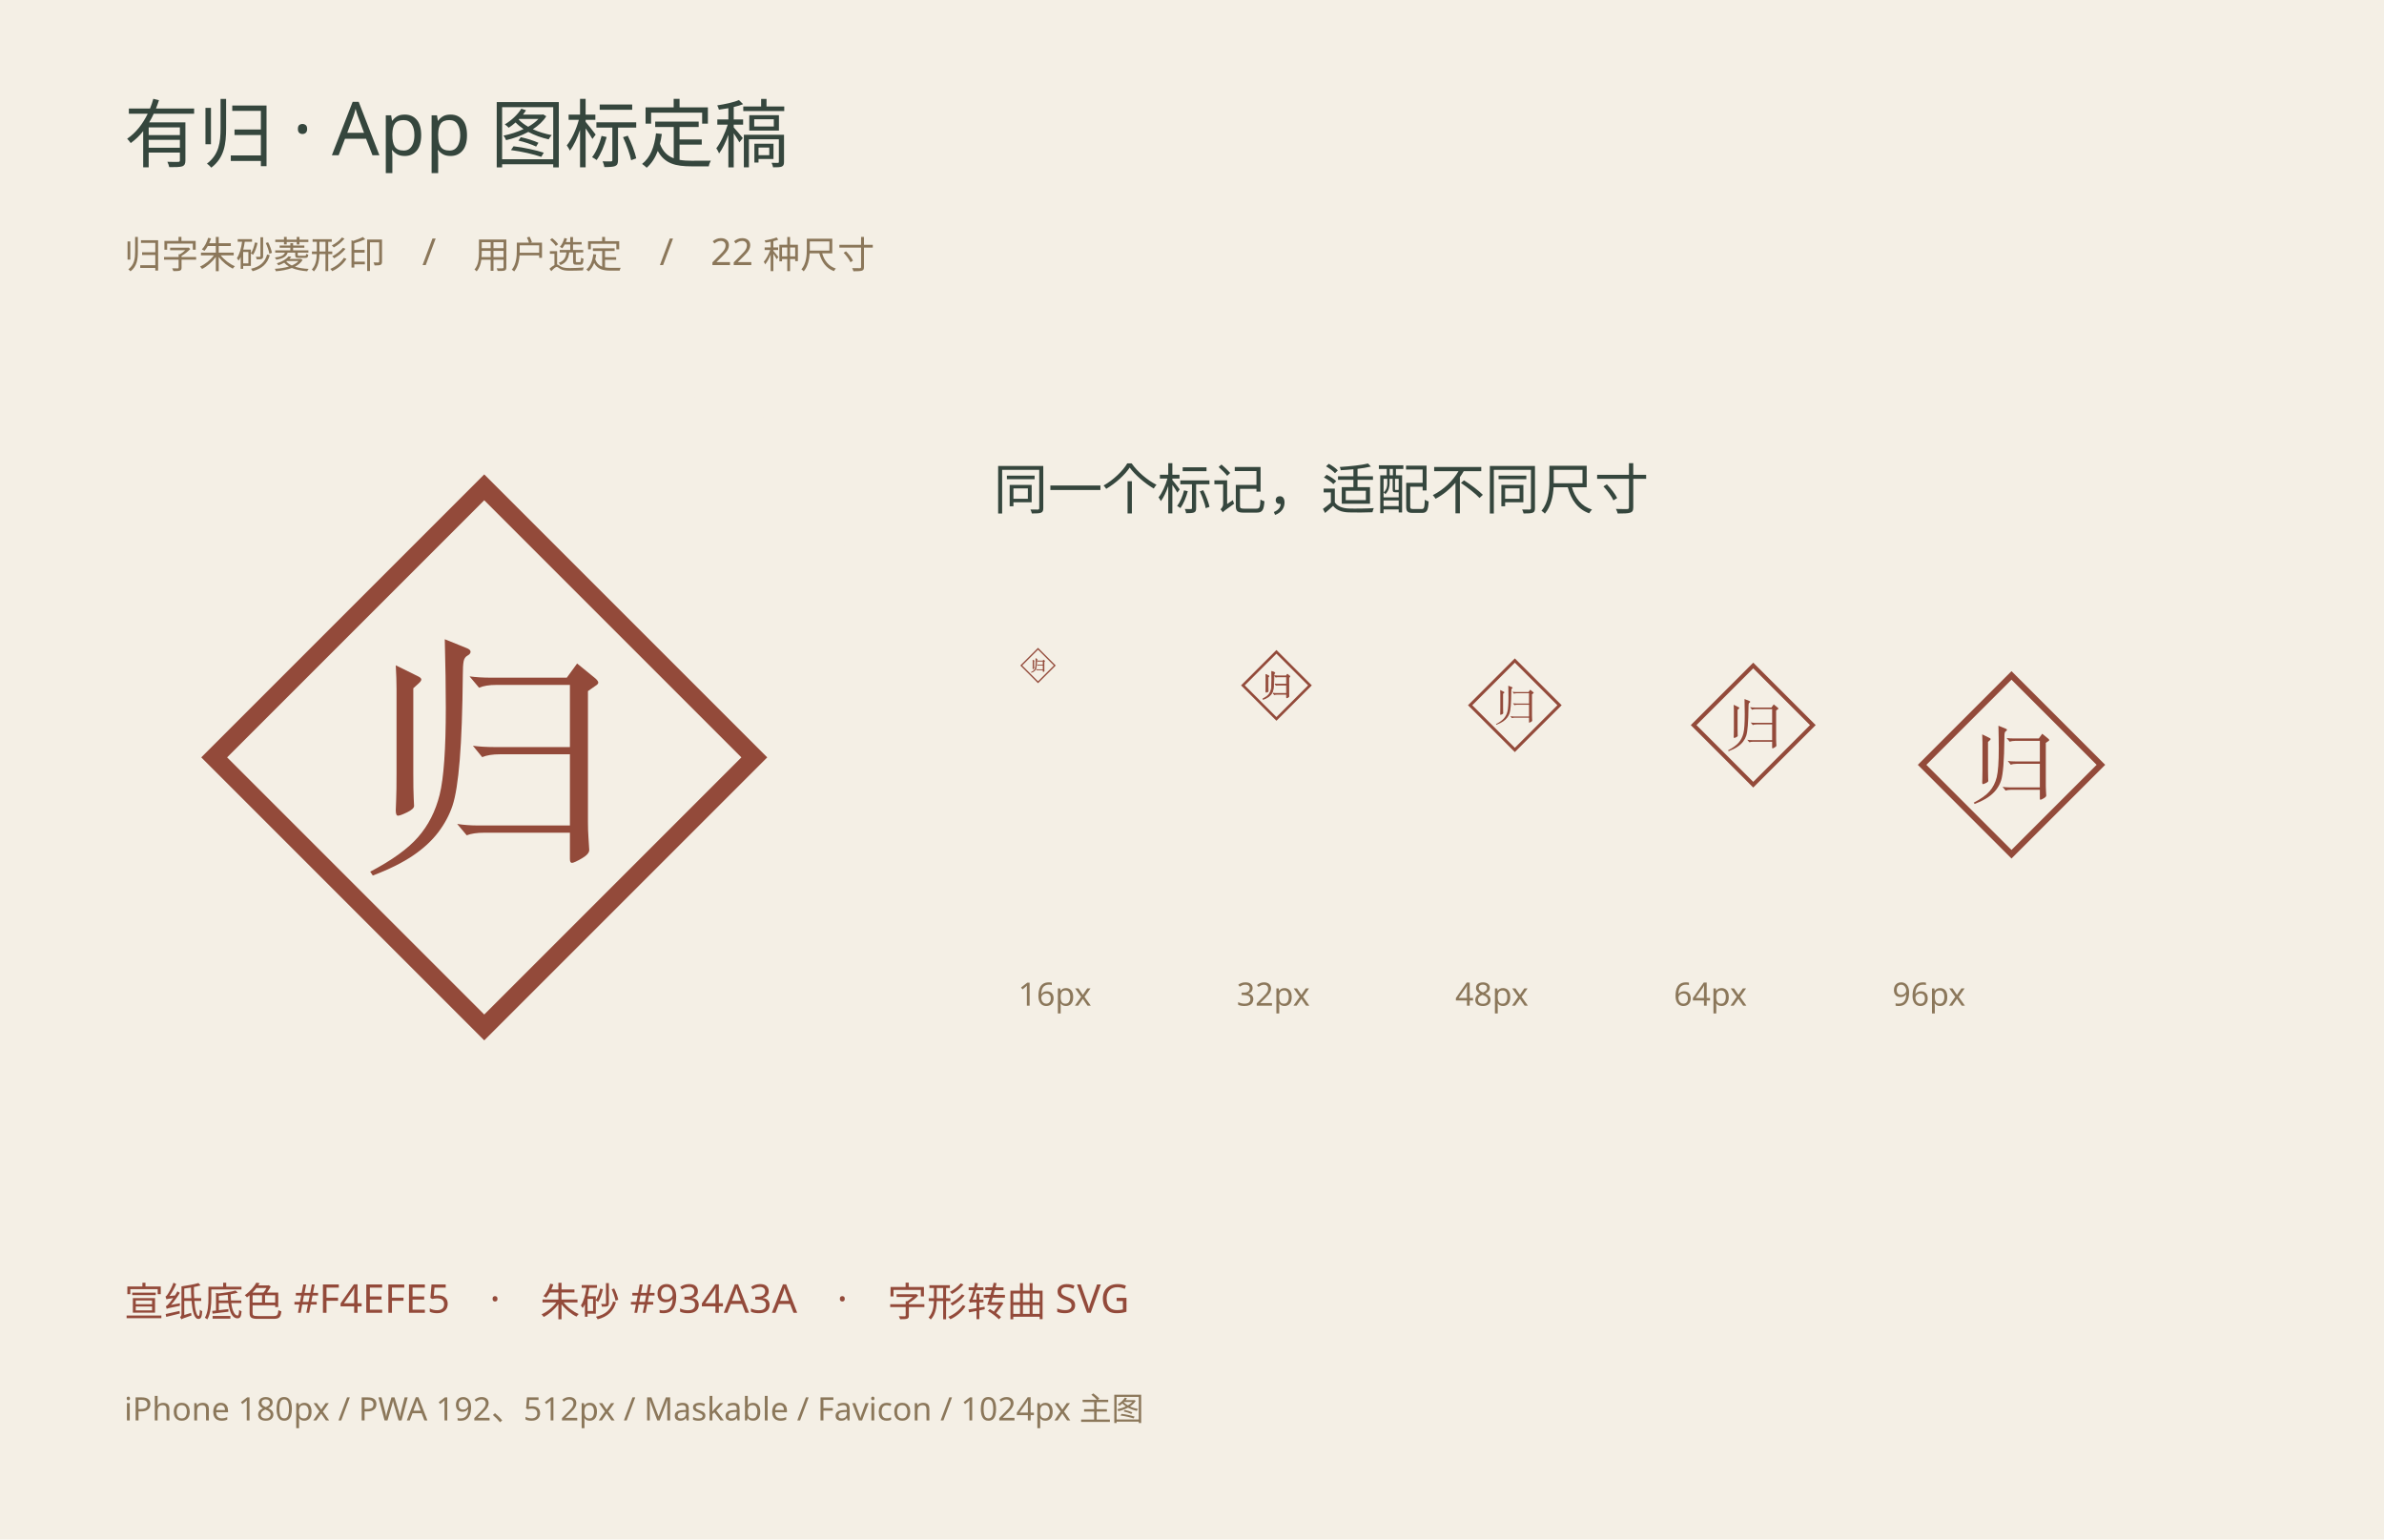
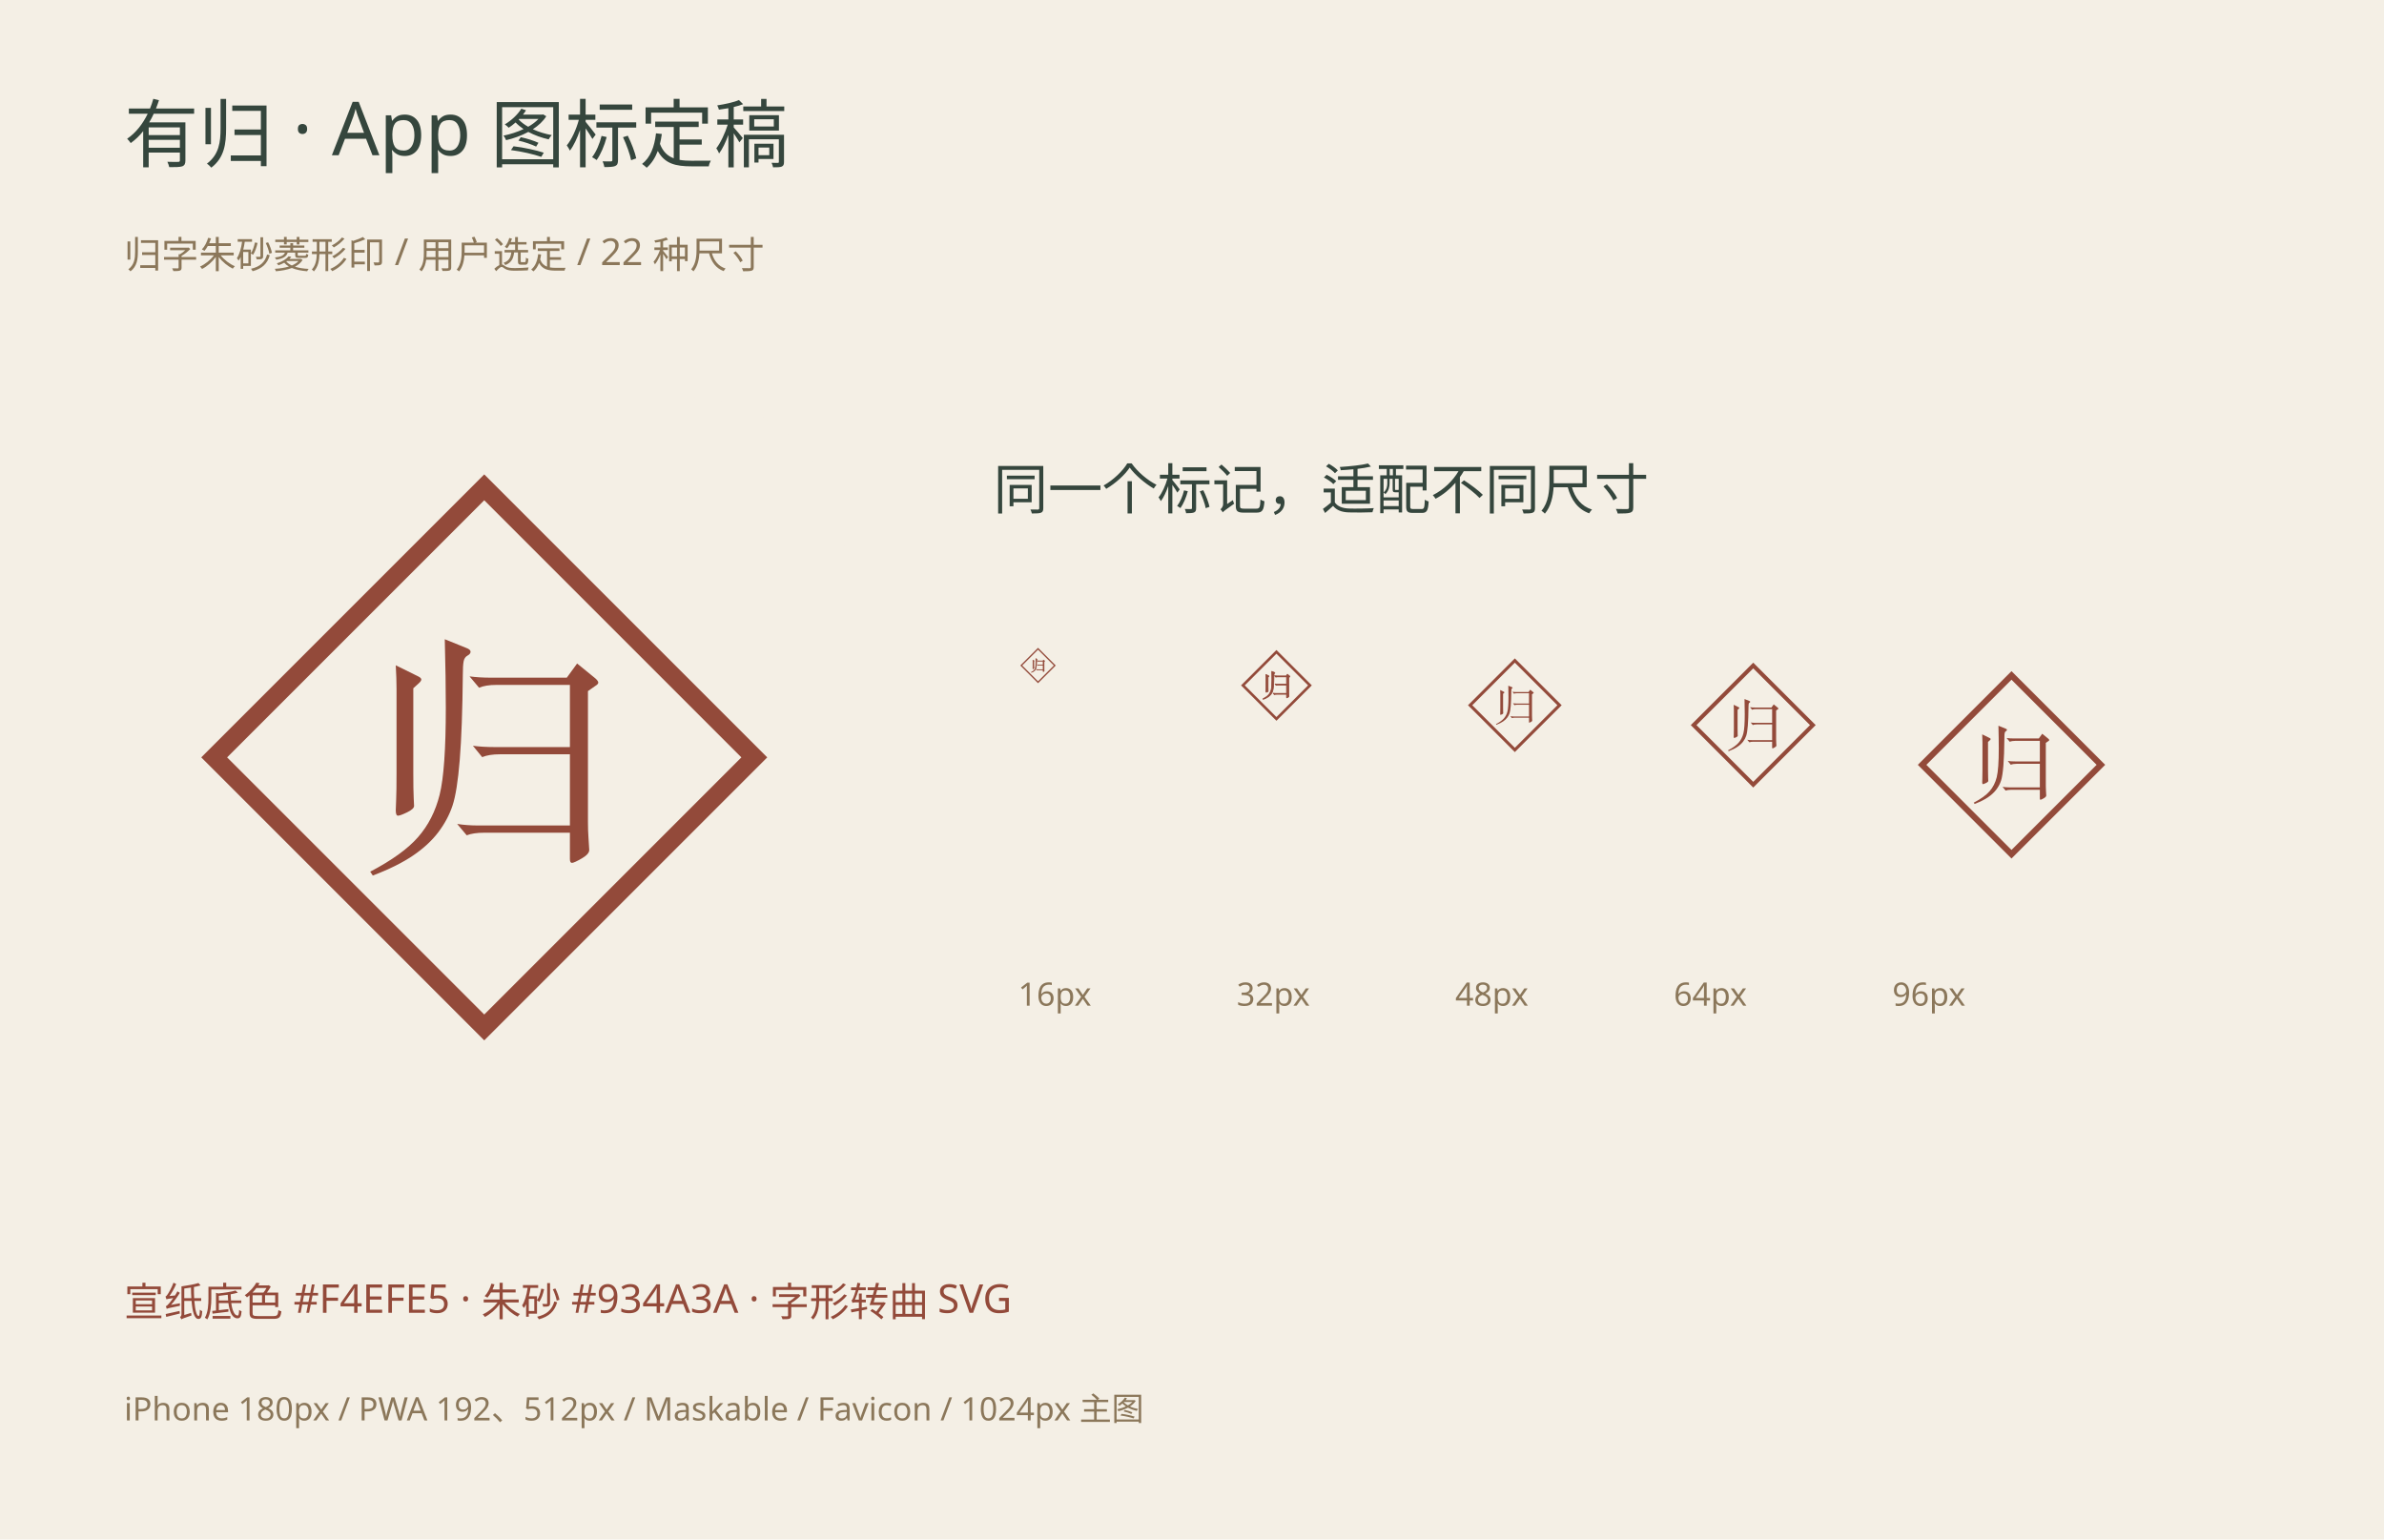
<svg xmlns="http://www.w3.org/2000/svg" width="960" height="620" viewBox="0 0 960 620">
  <rect width="960" height="620" fill="#F4EFE5" />
  <defs>
    <clipPath id="round">
      <rect width="290" height="290" rx="64" />
    </clipPath>
  </defs>
-   <text x="50" y="65" font-size="30" font-family="PingFang SC" fill="#35463D">有归 · App 图标定稿</text>
-   <text x="50" y="108" font-size="15" font-family="PingFang SC" fill="#8B775A">归字朱砂菱形印　/　用户选定　/　22 种尺寸</text>
-   <g transform="translate(50 160)" clip-path="url(#round)">
+   <text x="50" y="65" fill="#35463D" font-family="PingFang SC" font-size="30">有归 · App 图标定稿</text>
+   <text x="50" y="108" fill="#8B775A" font-family="PingFang SC" font-size="15">归字朱砂菱形印 / 用户选定 / 22 种尺寸</text>
+   <g clip-path="url(#round)" transform="translate(50 160)">
    <g transform="scale(0.2832031)">
      <rect width="1024" height="1024" fill="#F4EFE5" />
-       <path d="M512 128.0L896.0 512 512 896.0 128.0 512Z" fill="none" stroke="#934A3A" stroke-width="26" stroke-linejoin="miter" />
-       <path d="M429 725Q445 719 445.0 710.5Q445 702 433.0 695.5Q421 689 418.0 673.0Q415 657 415 623Q413 414 403.0 291.0Q393 168 375.0 114.0Q357 60 320.0 11.0Q283 -38 222.0 -79.5Q161 -121 66 -157L56 -142Q182 -76 241.5 -8.0Q301 60 325.0 156.0Q349 252 349 493Q349 607 345 759ZM830 313H559Q516 313 490 302L454 346Q492 341 537 341H830V582H546Q503 582 478 571L441 615Q479 610 524 610H818L858 665L929 607Q940 597 940.0 591.0Q940 585 930 579L900 558V51Q900 18 902 -10L905 -58Q905 -74 875.5 -91.0Q846 -108 838.0 -108.0Q830 -108 830 -93V9H498Q456 9 430 -1L393 43Q431 37 476 37H830ZM244 588 223 569V239Q223 174 224.5 144.5Q226 115 226 113Q226 101 199.0 88.0Q172 75 163.5 75.0Q155 75 155 96Q155 101 156.5 135.5Q158 170 158 242V566Q158 606 155 658L242 615Q254 609 254.0 603.0Q254 597 244 588Z" fill="#934A3A" transform="translate(329.3275 622.4105) scale(0.3668122 -0.3668122)" />
+       <path fill="none" stroke="#934A3A" stroke-linejoin="miter" stroke-width="26" d="M512 128.0L896.0 512 512 896.0 128.0 512Z" />
+       <path fill="#934A3A" d="M429 725Q445 719 445.0 710.5Q445 702 433.0 695.5Q421 689 418.0 673.0Q415 657 415 623Q413 414 403.0 291.0Q393 168 375.0 114.0Q357 60 320.0 11.0Q283 -38 222.0 -79.5Q161 -121 66 -157L56 -142Q182 -76 241.5 -8.0Q301 60 325.0 156.0Q349 252 349 493Q349 607 345 759ZM830 313H559Q516 313 490 302L454 346Q492 341 537 341H830V582H546Q503 582 478 571L441 615Q479 610 524 610H818L858 665L929 607Q940 597 940.0 591.0Q940 585 930 579L900 558V51Q900 18 902 -10L905 -58Q905 -74 875.5 -91.0Q846 -108 838.0 -108.0Q830 -108 830 -93V9H498Q456 9 430 -1L393 43Q431 37 476 37H830ZM244 588 223 569V239Q223 174 224.5 144.5Q226 115 226 113Q226 101 199.0 88.0Q172 75 163.5 75.0Q155 75 155 96Q155 101 156.5 135.5Q158 170 158 242V566Q158 606 155 658L242 615Q254 609 254.0 603.0Q254 597 244 588Z" transform="translate(329.3275 622.4105) scale(0.3668122 -0.3668122)" />
    </g>
  </g>
-   <text x="400" y="205" font-size="22" font-family="PingFang SC" fill="#35463D">同一个标记，适配不同尺寸</text>
+   <text x="400" y="205" fill="#35463D" font-family="PingFang SC" font-size="22">同一个标记，适配不同尺寸</text>
  <g transform="translate(410 260) scale(0.015625)">
    <rect width="1024" height="1024" fill="#F4EFE5" />
-     <path d="M512 80.0L944.0 512 512 944.0 80.0 512Z" fill="none" stroke="#934A3A" stroke-width="34" stroke-linejoin="miter" />
-     <path d="M429 725Q445 719 445.0 710.5Q445 702 433.0 695.5Q421 689 418.0 673.0Q415 657 415 623Q413 414 403.0 291.0Q393 168 375.0 114.0Q357 60 320.0 11.0Q283 -38 222.0 -79.5Q161 -121 66 -157L56 -142Q182 -76 241.5 -8.0Q301 60 325.0 156.0Q349 252 349 493Q349 607 345 759ZM830 313H559Q516 313 490 302L454 346Q492 341 537 341H830V582H546Q503 582 478 571L441 615Q479 610 524 610H818L858 665L929 607Q940 597 940.0 591.0Q940 585 930 579L900 558V51Q900 18 902 -10L905 -58Q905 -74 875.5 -91.0Q846 -108 838.0 -108.0Q830 -108 830 -93V9H498Q456 9 430 -1L393 43Q431 37 476 37H830ZM244 588 223 569V239Q223 174 224.5 144.5Q226 115 226 113Q226 101 199.0 88.0Q172 75 163.5 75.0Q155 75 155 96Q155 101 156.5 135.5Q158 170 158 242V566Q158 606 155 658L242 615Q254 609 254.0 603.0Q254 597 244 588Z" fill="#934A3A" stroke="#934A3A" stroke-width="25.444" stroke-linejoin="round" transform="translate(316.2795 630.2969) scale(0.3930131 -0.3930131)" />
+     <path fill="none" stroke="#934A3A" stroke-linejoin="miter" stroke-width="34" d="M512 80.0L944.0 512 512 944.0 80.0 512Z" />
+     <path fill="#934A3A" stroke="#934A3A" stroke-linejoin="round" stroke-width="25.444" d="M429 725Q445 719 445.0 710.5Q445 702 433.0 695.5Q421 689 418.0 673.0Q415 657 415 623Q413 414 403.0 291.0Q393 168 375.0 114.0Q357 60 320.0 11.0Q283 -38 222.0 -79.5Q161 -121 66 -157L56 -142Q182 -76 241.5 -8.0Q301 60 325.0 156.0Q349 252 349 493Q349 607 345 759ZM830 313H559Q516 313 490 302L454 346Q492 341 537 341H830V582H546Q503 582 478 571L441 615Q479 610 524 610H818L858 665L929 607Q940 597 940.0 591.0Q940 585 930 579L900 558V51Q900 18 902 -10L905 -58Q905 -74 875.5 -91.0Q846 -108 838.0 -108.0Q830 -108 830 -93V9H498Q456 9 430 -1L393 43Q431 37 476 37H830ZM244 588 223 569V239Q223 174 224.5 144.5Q226 115 226 113Q226 101 199.0 88.0Q172 75 163.5 75.0Q155 75 155 96Q155 101 156.5 135.5Q158 170 158 242V566Q158 606 155 658L242 615Q254 609 254.0 603.0Q254 597 244 588Z" transform="translate(316.2795 630.2969) scale(0.3930131 -0.3930131)" />
  </g>
-   <text x="410" y="405" font-size="13" font-family="PingFang SC" fill="#8B775A">16px</text>
+   <text x="410" y="405" fill="#8B775A" font-family="PingFang SC" font-size="13">16px</text>
  <g transform="translate(498 260) scale(0.03125)">
    <rect width="1024" height="1024" fill="#F4EFE5" />
-     <path d="M512 80.0L944.0 512 512 944.0 80.0 512Z" fill="none" stroke="#934A3A" stroke-width="34" stroke-linejoin="miter" />
-     <path d="M429 725Q445 719 445.0 710.5Q445 702 433.0 695.5Q421 689 418.0 673.0Q415 657 415 623Q413 414 403.0 291.0Q393 168 375.0 114.0Q357 60 320.0 11.0Q283 -38 222.0 -79.5Q161 -121 66 -157L56 -142Q182 -76 241.5 -8.0Q301 60 325.0 156.0Q349 252 349 493Q349 607 345 759ZM830 313H559Q516 313 490 302L454 346Q492 341 537 341H830V582H546Q503 582 478 571L441 615Q479 610 524 610H818L858 665L929 607Q940 597 940.0 591.0Q940 585 930 579L900 558V51Q900 18 902 -10L905 -58Q905 -74 875.5 -91.0Q846 -108 838.0 -108.0Q830 -108 830 -93V9H498Q456 9 430 -1L393 43Q431 37 476 37H830ZM244 588 223 569V239Q223 174 224.5 144.5Q226 115 226 113Q226 101 199.0 88.0Q172 75 163.5 75.0Q155 75 155 96Q155 101 156.5 135.5Q158 170 158 242V566Q158 606 155 658L242 615Q254 609 254.0 603.0Q254 597 244 588Z" fill="#934A3A" stroke="#934A3A" stroke-width="25.444" stroke-linejoin="round" transform="translate(316.2795 630.2969) scale(0.3930131 -0.3930131)" />
+     <path fill="none" stroke="#934A3A" stroke-linejoin="miter" stroke-width="34" d="M512 80.0L944.0 512 512 944.0 80.0 512Z" />
+     <path fill="#934A3A" stroke="#934A3A" stroke-linejoin="round" stroke-width="25.444" d="M429 725Q445 719 445.0 710.5Q445 702 433.0 695.5Q421 689 418.0 673.0Q415 657 415 623Q413 414 403.0 291.0Q393 168 375.0 114.0Q357 60 320.0 11.0Q283 -38 222.0 -79.5Q161 -121 66 -157L56 -142Q182 -76 241.5 -8.0Q301 60 325.0 156.0Q349 252 349 493Q349 607 345 759ZM830 313H559Q516 313 490 302L454 346Q492 341 537 341H830V582H546Q503 582 478 571L441 615Q479 610 524 610H818L858 665L929 607Q940 597 940.0 591.0Q940 585 930 579L900 558V51Q900 18 902 -10L905 -58Q905 -74 875.5 -91.0Q846 -108 838.0 -108.0Q830 -108 830 -93V9H498Q456 9 430 -1L393 43Q431 37 476 37H830ZM244 588 223 569V239Q223 174 224.5 144.5Q226 115 226 113Q226 101 199.0 88.0Q172 75 163.5 75.0Q155 75 155 96Q155 101 156.5 135.5Q158 170 158 242V566Q158 606 155 658L242 615Q254 609 254.0 603.0Q254 597 244 588Z" transform="translate(316.2795 630.2969) scale(0.3930131 -0.3930131)" />
  </g>
-   <text x="498" y="405" font-size="13" font-family="PingFang SC" fill="#8B775A">32px</text>
+   <text x="498" y="405" fill="#8B775A" font-family="PingFang SC" font-size="13">32px</text>
  <g transform="translate(586 260) scale(0.046875)">
    <rect width="1024" height="1024" fill="#F4EFE5" />
-     <path d="M512 128.0L896.0 512 512 896.0 128.0 512Z" fill="none" stroke="#934A3A" stroke-width="26" stroke-linejoin="miter" />
-     <path d="M429 725Q445 719 445.0 710.5Q445 702 433.0 695.5Q421 689 418.0 673.0Q415 657 415 623Q413 414 403.0 291.0Q393 168 375.0 114.0Q357 60 320.0 11.0Q283 -38 222.0 -79.5Q161 -121 66 -157L56 -142Q182 -76 241.5 -8.0Q301 60 325.0 156.0Q349 252 349 493Q349 607 345 759ZM830 313H559Q516 313 490 302L454 346Q492 341 537 341H830V582H546Q503 582 478 571L441 615Q479 610 524 610H818L858 665L929 607Q940 597 940.0 591.0Q940 585 930 579L900 558V51Q900 18 902 -10L905 -58Q905 -74 875.5 -91.0Q846 -108 838.0 -108.0Q830 -108 830 -93V9H498Q456 9 430 -1L393 43Q431 37 476 37H830ZM244 588 223 569V239Q223 174 224.5 144.5Q226 115 226 113Q226 101 199.0 88.0Q172 75 163.5 75.0Q155 75 155 96Q155 101 156.5 135.5Q158 170 158 242V566Q158 606 155 658L242 615Q254 609 254.0 603.0Q254 597 244 588Z" fill="#934A3A" transform="translate(329.3275 622.4105) scale(0.3668122 -0.3668122)" />
+     <path fill="none" stroke="#934A3A" stroke-linejoin="miter" stroke-width="26" d="M512 128.0L896.0 512 512 896.0 128.0 512Z" />
+     <path fill="#934A3A" d="M429 725Q445 719 445.0 710.5Q445 702 433.0 695.5Q421 689 418.0 673.0Q415 657 415 623Q413 414 403.0 291.0Q393 168 375.0 114.0Q357 60 320.0 11.0Q283 -38 222.0 -79.5Q161 -121 66 -157L56 -142Q182 -76 241.5 -8.0Q301 60 325.0 156.0Q349 252 349 493Q349 607 345 759ZM830 313H559Q516 313 490 302L454 346Q492 341 537 341H830V582H546Q503 582 478 571L441 615Q479 610 524 610H818L858 665L929 607Q940 597 940.0 591.0Q940 585 930 579L900 558V51Q900 18 902 -10L905 -58Q905 -74 875.5 -91.0Q846 -108 838.0 -108.0Q830 -108 830 -93V9H498Q456 9 430 -1L393 43Q431 37 476 37H830ZM244 588 223 569V239Q223 174 224.5 144.5Q226 115 226 113Q226 101 199.0 88.0Q172 75 163.5 75.0Q155 75 155 96Q155 101 156.5 135.5Q158 170 158 242V566Q158 606 155 658L242 615Q254 609 254.0 603.0Q254 597 244 588Z" transform="translate(329.3275 622.4105) scale(0.3668122 -0.3668122)" />
  </g>
-   <text x="586" y="405" font-size="13" font-family="PingFang SC" fill="#8B775A">48px</text>
+   <text x="586" y="405" fill="#8B775A" font-family="PingFang SC" font-size="13">48px</text>
  <g transform="translate(674 260) scale(0.0625)">
    <rect width="1024" height="1024" fill="#F4EFE5" />
-     <path d="M512 128.0L896.0 512 512 896.0 128.0 512Z" fill="none" stroke="#934A3A" stroke-width="26" stroke-linejoin="miter" />
-     <path d="M429 725Q445 719 445.0 710.5Q445 702 433.0 695.5Q421 689 418.0 673.0Q415 657 415 623Q413 414 403.0 291.0Q393 168 375.0 114.0Q357 60 320.0 11.0Q283 -38 222.0 -79.5Q161 -121 66 -157L56 -142Q182 -76 241.5 -8.0Q301 60 325.0 156.0Q349 252 349 493Q349 607 345 759ZM830 313H559Q516 313 490 302L454 346Q492 341 537 341H830V582H546Q503 582 478 571L441 615Q479 610 524 610H818L858 665L929 607Q940 597 940.0 591.0Q940 585 930 579L900 558V51Q900 18 902 -10L905 -58Q905 -74 875.5 -91.0Q846 -108 838.0 -108.0Q830 -108 830 -93V9H498Q456 9 430 -1L393 43Q431 37 476 37H830ZM244 588 223 569V239Q223 174 224.5 144.5Q226 115 226 113Q226 101 199.0 88.0Q172 75 163.5 75.0Q155 75 155 96Q155 101 156.5 135.5Q158 170 158 242V566Q158 606 155 658L242 615Q254 609 254.0 603.0Q254 597 244 588Z" fill="#934A3A" transform="translate(329.3275 622.4105) scale(0.3668122 -0.3668122)" />
+     <path fill="none" stroke="#934A3A" stroke-linejoin="miter" stroke-width="26" d="M512 128.0L896.0 512 512 896.0 128.0 512Z" />
+     <path fill="#934A3A" d="M429 725Q445 719 445.0 710.5Q445 702 433.0 695.5Q421 689 418.0 673.0Q415 657 415 623Q413 414 403.0 291.0Q393 168 375.0 114.0Q357 60 320.0 11.0Q283 -38 222.0 -79.5Q161 -121 66 -157L56 -142Q182 -76 241.5 -8.0Q301 60 325.0 156.0Q349 252 349 493Q349 607 345 759ZM830 313H559Q516 313 490 302L454 346Q492 341 537 341H830V582H546Q503 582 478 571L441 615Q479 610 524 610H818L858 665L929 607Q940 597 940.0 591.0Q940 585 930 579L900 558V51Q900 18 902 -10L905 -58Q905 -74 875.5 -91.0Q846 -108 838.0 -108.0Q830 -108 830 -93V9H498Q456 9 430 -1L393 43Q431 37 476 37H830ZM244 588 223 569V239Q223 174 224.5 144.5Q226 115 226 113Q226 101 199.0 88.0Q172 75 163.5 75.0Q155 75 155 96Q155 101 156.5 135.5Q158 170 158 242V566Q158 606 155 658L242 615Q254 609 254.0 603.0Q254 597 244 588Z" transform="translate(329.3275 622.4105) scale(0.3668122 -0.3668122)" />
  </g>
-   <text x="674" y="405" font-size="13" font-family="PingFang SC" fill="#8B775A">64px</text>
+   <text x="674" y="405" fill="#8B775A" font-family="PingFang SC" font-size="13">64px</text>
  <g transform="translate(762 260) scale(0.09375)">
    <rect width="1024" height="1024" fill="#F4EFE5" />
-     <path d="M512 128.0L896.0 512 512 896.0 128.0 512Z" fill="none" stroke="#934A3A" stroke-width="26" stroke-linejoin="miter" />
-     <path d="M429 725Q445 719 445.0 710.5Q445 702 433.0 695.5Q421 689 418.0 673.0Q415 657 415 623Q413 414 403.0 291.0Q393 168 375.0 114.0Q357 60 320.0 11.0Q283 -38 222.0 -79.5Q161 -121 66 -157L56 -142Q182 -76 241.5 -8.0Q301 60 325.0 156.0Q349 252 349 493Q349 607 345 759ZM830 313H559Q516 313 490 302L454 346Q492 341 537 341H830V582H546Q503 582 478 571L441 615Q479 610 524 610H818L858 665L929 607Q940 597 940.0 591.0Q940 585 930 579L900 558V51Q900 18 902 -10L905 -58Q905 -74 875.5 -91.0Q846 -108 838.0 -108.0Q830 -108 830 -93V9H498Q456 9 430 -1L393 43Q431 37 476 37H830ZM244 588 223 569V239Q223 174 224.5 144.5Q226 115 226 113Q226 101 199.0 88.0Q172 75 163.5 75.0Q155 75 155 96Q155 101 156.5 135.5Q158 170 158 242V566Q158 606 155 658L242 615Q254 609 254.0 603.0Q254 597 244 588Z" fill="#934A3A" transform="translate(329.3275 622.4105) scale(0.3668122 -0.3668122)" />
+     <path fill="none" stroke="#934A3A" stroke-linejoin="miter" stroke-width="26" d="M512 128.0L896.0 512 512 896.0 128.0 512Z" />
+     <path fill="#934A3A" d="M429 725Q445 719 445.0 710.5Q445 702 433.0 695.5Q421 689 418.0 673.0Q415 657 415 623Q413 414 403.0 291.0Q393 168 375.0 114.0Q357 60 320.0 11.0Q283 -38 222.0 -79.5Q161 -121 66 -157L56 -142Q182 -76 241.5 -8.0Q301 60 325.0 156.0Q349 252 349 493Q349 607 345 759ZM830 313H559Q516 313 490 302L454 346Q492 341 537 341H830V582H546Q503 582 478 571L441 615Q479 610 524 610H818L858 665L929 607Q940 597 940.0 591.0Q940 585 930 579L900 558V51Q900 18 902 -10L905 -58Q905 -74 875.5 -91.0Q846 -108 838.0 -108.0Q830 -108 830 -93V9H498Q456 9 430 -1L393 43Q431 37 476 37H830ZM244 588 223 569V239Q223 174 224.5 144.5Q226 115 226 113Q226 101 199.0 88.0Q172 75 163.5 75.0Q155 75 155 96Q155 101 156.5 135.5Q158 170 158 242V566Q158 606 155 658L242 615Q254 609 254.0 603.0Q254 597 244 588Z" transform="translate(329.3275 622.4105) scale(0.3668122 -0.3668122)" />
  </g>
-   <text x="762" y="405" font-size="13" font-family="PingFang SC" fill="#8B775A">96px</text>
-   <text x="50" y="530" font-size="16" font-family="PingFang SC" fill="#934A3A">宣纸底色 #F4EFE5　·　朱砂 #934A3A　·　字形转曲 SVG</text>
-   <text x="50" y="572" font-size="13" font-family="PingFang SC" fill="#8B775A">iPhone 180px / PWA 192、512px / Maskable / Favicon / 1024px 主图</text>
+   <text x="762" y="405" fill="#8B775A" font-family="PingFang SC" font-size="13">96px</text>
+   <text x="50" y="530" fill="#934A3A" font-family="PingFang SC" font-size="16">宣纸底色 #F4EFE5 · 朱砂 #934A3A · 字形转曲 SVG</text>
+   <text x="50" y="572" fill="#8B775A" font-family="PingFang SC" font-size="13">iPhone 180px / PWA 192、512px / Maskable / Favicon / 1024px 主图</text>
</svg>
